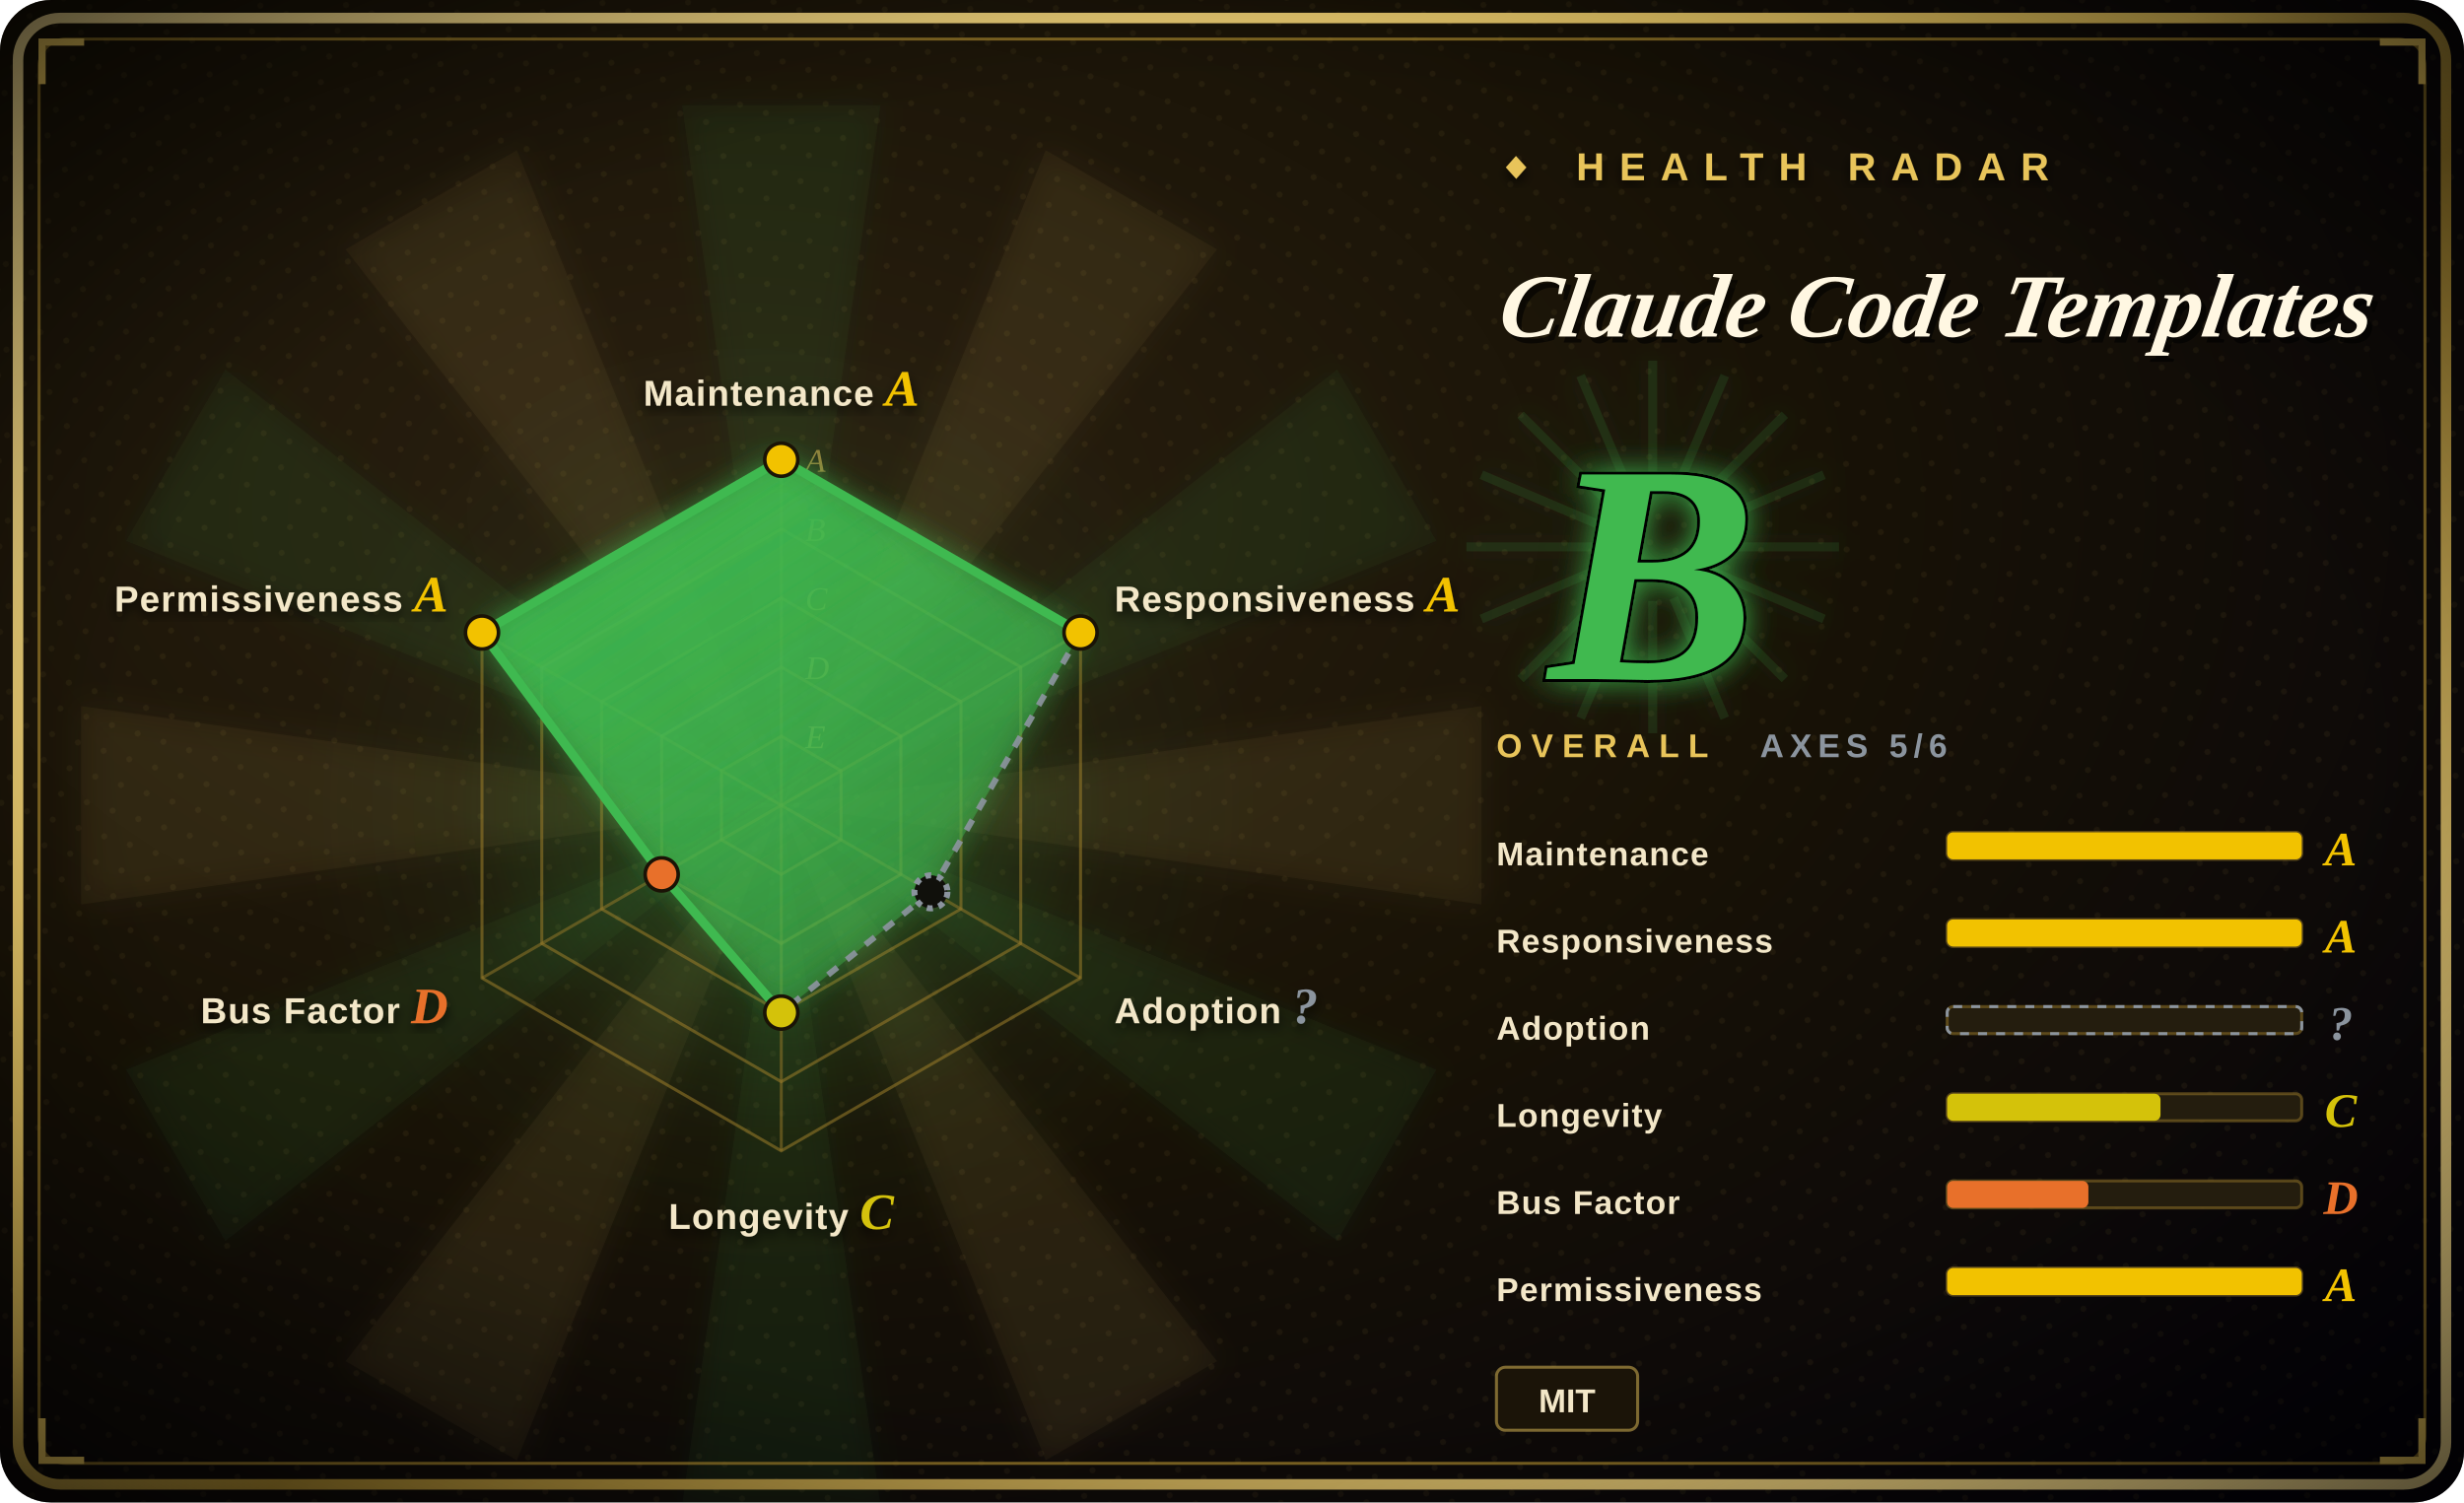
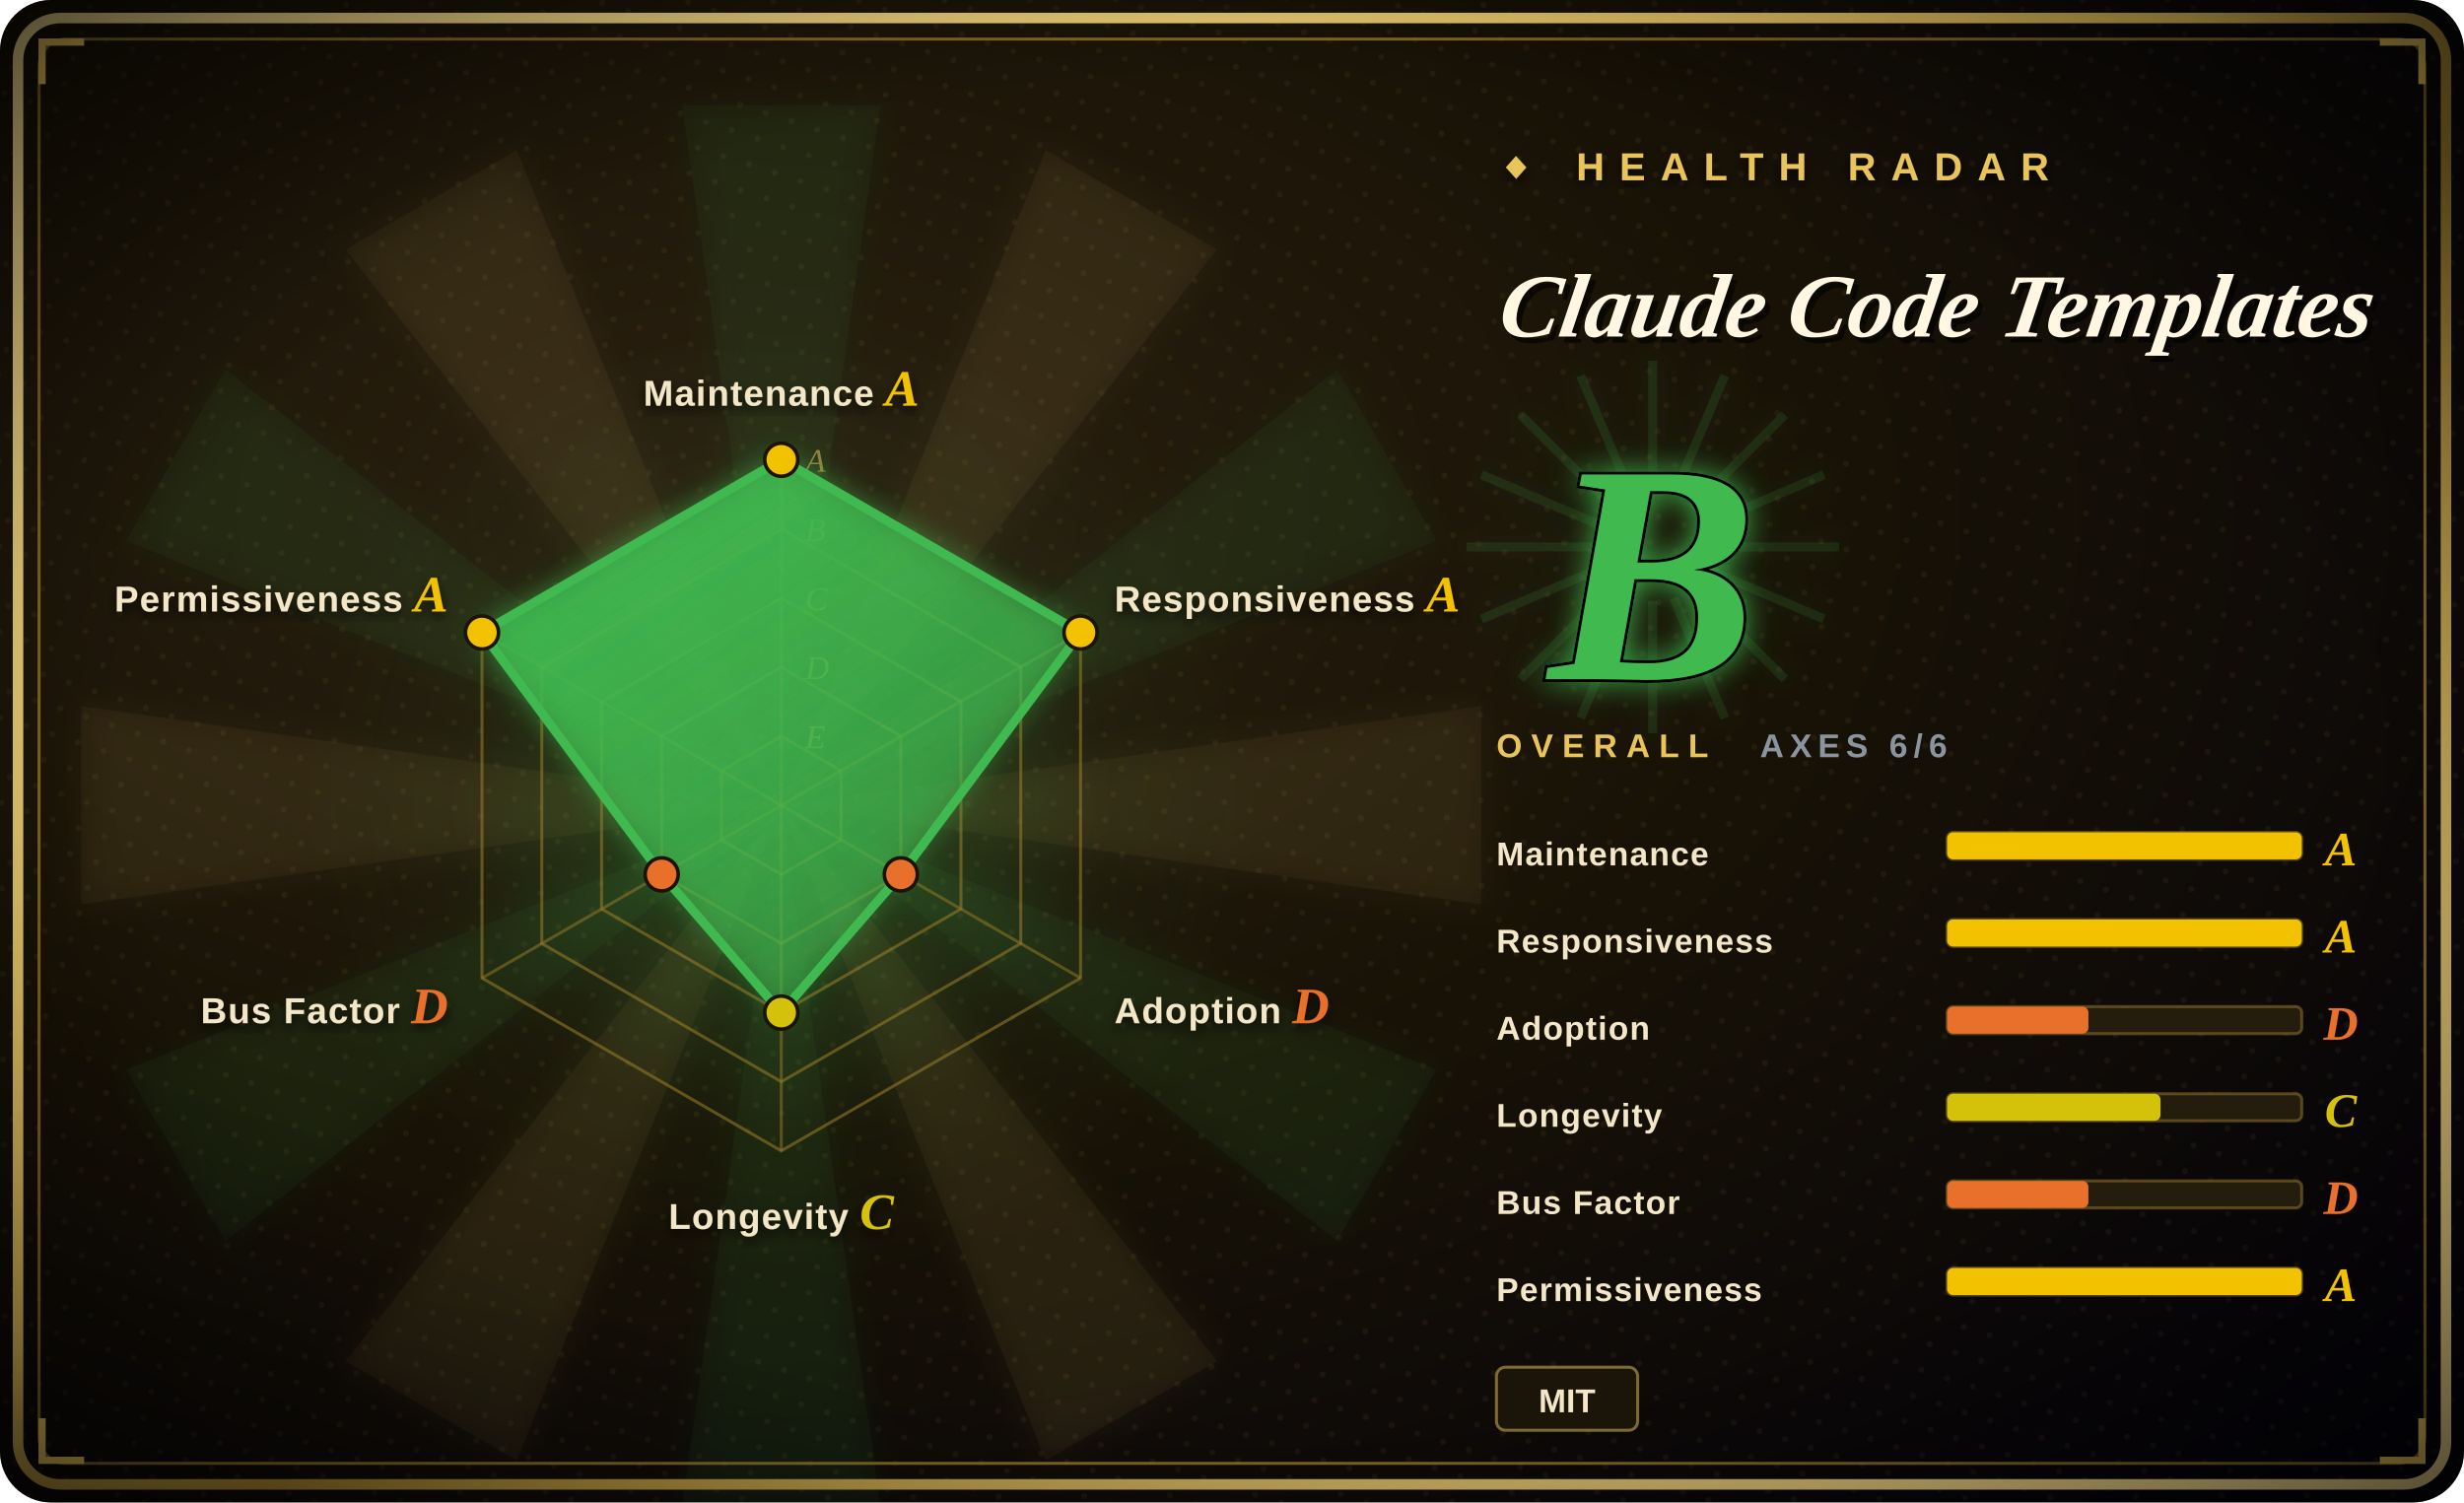
<svg xmlns="http://www.w3.org/2000/svg" width="820" height="500" viewBox="0 0 820 500">
  <defs>
    <radialGradient id="bg" cx="30%" cy="34%" r="90%">
      <stop offset="0%" stop-color="#2a2010" />
      <stop offset="48%" stop-color="#181206" />
      <stop offset="100%" stop-color="#05030a" />
    </radialGradient>
    <radialGradient id="vig" cx="50%" cy="50%" r="72%">
      <stop offset="62%" stop-color="#000000" stop-opacity="0" />
      <stop offset="100%" stop-color="#000000" stop-opacity="0.72" />
    </radialGradient>
    <linearGradient id="frame" x1="0" y1="0" x2="1" y2="1">
      <stop offset="0%" stop-color="#f6dd92" />
      <stop offset="45%" stop-color="#E8C45A" />
      <stop offset="55%" stop-color="#9c7d2a" />
      <stop offset="100%" stop-color="#f6dd92" />
    </linearGradient>
    <linearGradient id="poly" x1="0" y1="0" x2="0.7" y2="1">
      <stop offset="0%" stop-color="#3FB950" stop-opacity="0.92" />
      <stop offset="100%" stop-color="#3FB950" stop-opacity="0.34" />
    </linearGradient>
    <radialGradient id="halo" cx="50%" cy="50%" r="50%">
      <stop offset="0%" stop-color="#3FB950" stop-opacity="0.34" />
      <stop offset="68%" stop-color="#3FB950" stop-opacity="0.04" />
      <stop offset="100%" stop-color="#3FB950" stop-opacity="0" />
    </radialGradient>
    <filter id="glow" x="-60%" y="-60%" width="220%" height="220%">
      <feGaussianBlur stdDeviation="5" result="b" />
      <feMerge>
        <feMergeNode in="b" />
        <feMergeNode in="SourceGraphic" />
      </feMerge>
    </filter>
    <filter id="soft" x="-30%" y="-30%" width="160%" height="160%">
      <feDropShadow dx="0" dy="2" stdDeviation="2" flood-color="#000" flood-opacity="0.7" />
    </filter>
    <pattern id="halftone" width="9" height="9" patternUnits="userSpaceOnUse" patternTransform="rotate(18)">
      <circle cx="2" cy="2" r="1" fill="#E8C45A" fill-opacity="0.06" />
    </pattern>
  </defs>
  <rect width="820" height="500" rx="17" fill="url(#bg)" />
  <rect width="820" height="500" rx="17" fill="url(#halftone)" />
  <g opacity="0.5" filter="url(#glow)">
    <path d="M260,268 L493,235 L493,301 Z" fill="#E8C45A" fill-opacity="0.10" />
    <path d="M260,268 L478,356 L445,413 Z" fill="#3FB950" fill-opacity="0.10" />
    <path d="M260,268 L405,453 L348,486 Z" fill="#E8C45A" fill-opacity="0.10" />
    <path d="M260,268 L293,501 L227,501 Z" fill="#3FB950" fill-opacity="0.10" />
    <path d="M260,268 L172,486 L115,453 Z" fill="#E8C45A" fill-opacity="0.10" />
    <path d="M260,268 L75,413 L42,356 Z" fill="#3FB950" fill-opacity="0.10" />
    <path d="M260,268 L27,301 L27,235 Z" fill="#E8C45A" fill-opacity="0.10" />
    <path d="M260,268 L42,180 L75,123 Z" fill="#3FB950" fill-opacity="0.10" />
    <path d="M260,268 L115,83 L172,50 Z" fill="#E8C45A" fill-opacity="0.10" />
    <path d="M260,268 L227,35 L293,35 Z" fill="#3FB950" fill-opacity="0.10" />
    <path d="M260,268 L348,50 L405,83 Z" fill="#E8C45A" fill-opacity="0.10" />
    <path d="M260,268 L445,123 L478,180 Z" fill="#3FB950" fill-opacity="0.10" />
  </g>
  <circle cx="260" cy="268" r="161" fill="url(#halo)" />
  <rect x="6" y="6" width="808" height="488" rx="14" fill="none" stroke="url(#frame)" stroke-width="3.5" />
  <rect x="13" y="13" width="794" height="474" rx="9" fill="none" stroke="#9c7d2a" stroke-width="1" stroke-opacity="0.8" />
  <path d="M14,28 L14,14 L28,14" fill="none" stroke="#E8C45A" stroke-width="2.4" />
  <path d="M806,28 L806,14 L792,14" fill="none" stroke="#E8C45A" stroke-width="2.4" />
  <path d="M14,472 L14,486 L28,486" fill="none" stroke="#E8C45A" stroke-width="2.4" />
  <path d="M806,472 L806,486 L792,486" fill="none" stroke="#E8C45A" stroke-width="2.4" />
  <rect width="820" height="500" rx="17" fill="url(#vig)" />
  <polygon points="260.0,153.0 359.6,210.5 359.6,325.5 260.0,383.0 160.4,325.5 160.4,210.5" fill="none" stroke="#9c7d2a" stroke-opacity="0.55" stroke-width="1" />
  <polygon points="260.0,176.0 339.7,222.0 339.7,314.0 260.0,360.0 180.3,314.0 180.3,222.0" fill="none" stroke="#9c7d2a" stroke-opacity="0.55" stroke-width="1" />
  <polygon points="260.0,199.0 319.8,233.5 319.8,302.5 260.0,337.0 200.2,302.5 200.2,233.5" fill="none" stroke="#9c7d2a" stroke-opacity="0.55" stroke-width="1" />
  <polygon points="260.0,222.0 299.8,245.0 299.8,291.0 260.0,314.0 220.2,291.0 220.2,245.0" fill="none" stroke="#9c7d2a" stroke-opacity="0.55" stroke-width="1" />
  <polygon points="260.0,245.0 279.9,256.5 279.9,279.5 260.0,291.0 240.1,279.5 240.1,256.5" fill="none" stroke="#9c7d2a" stroke-opacity="0.55" stroke-width="1" />
  <line x1="260" y1="268" x2="260.0" y2="153.0" stroke="#9c7d2a" stroke-opacity="0.5" stroke-width="1" />
  <line x1="260" y1="268" x2="359.6" y2="210.5" stroke="#9c7d2a" stroke-opacity="0.5" stroke-width="1" />
  <line x1="260" y1="268" x2="359.6" y2="325.5" stroke="#9c7d2a" stroke-opacity="0.5" stroke-width="1" />
  <line x1="260" y1="268" x2="260.0" y2="383.0" stroke="#9c7d2a" stroke-opacity="0.5" stroke-width="1" />
  <line x1="260" y1="268" x2="160.4" y2="325.5" stroke="#9c7d2a" stroke-opacity="0.5" stroke-width="1" />
  <line x1="260" y1="268" x2="160.4" y2="210.5" stroke="#9c7d2a" stroke-opacity="0.5" stroke-width="1" />
  <text x="268" y="157.0" font-size="11" font-style="italic" fill="#E8C45A" fill-opacity="0.55" font-family="'Georgia','Times New Roman',serif">A</text>
  <text x="268" y="180.0" font-size="11" font-style="italic" fill="#E8C45A" fill-opacity="0.55" font-family="'Georgia','Times New Roman',serif">B</text>
  <text x="268" y="203.0" font-size="11" font-style="italic" fill="#E8C45A" fill-opacity="0.55" font-family="'Georgia','Times New Roman',serif">C</text>
  <text x="268" y="226.0" font-size="11" font-style="italic" fill="#E8C45A" fill-opacity="0.55" font-family="'Georgia','Times New Roman',serif">D</text>
  <text x="268" y="249.0" font-size="11" font-style="italic" fill="#E8C45A" fill-opacity="0.55" font-family="'Georgia','Times New Roman',serif">E</text>
-   <polygon points="260.0,153.0 359.6,210.5 309.8,296.8 260.0,337.0 220.2,291.0 160.4,210.5" fill="url(#poly)" filter="url(#glow)" />
+   <polygon points="260.0,153.0 359.6,210.5 299.8,291.0 260.0,337.0 220.2,291.0 160.4,210.5" fill="url(#poly)" filter="url(#glow)" />
  <line x1="260.0" y1="153.0" x2="359.6" y2="210.5" stroke="#3FB950" stroke-width="3" />
-   <line x1="359.6" y1="210.5" x2="309.8" y2="296.8" stroke="#8B949E" stroke-width="2" stroke-dasharray="4 4" stroke-opacity="0.92" />
-   <line x1="309.8" y1="296.8" x2="260.0" y2="337.0" stroke="#8B949E" stroke-width="2" stroke-dasharray="4 4" stroke-opacity="0.92" />
+   <line x1="359.6" y1="210.5" x2="299.8" y2="291.0" stroke="#3FB950" stroke-width="3" />
+   <line x1="299.8" y1="291.0" x2="260.0" y2="337.0" stroke="#3FB950" stroke-width="3" />
  <line x1="260.0" y1="337.0" x2="220.2" y2="291.0" stroke="#3FB950" stroke-width="3" />
  <line x1="220.2" y1="291.0" x2="160.4" y2="210.5" stroke="#3FB950" stroke-width="3" />
  <line x1="160.4" y1="210.5" x2="260.0" y2="153.0" stroke="#3FB950" stroke-width="3" />
  <circle cx="260.0" cy="153.0" r="5.5" fill="#F2C200" stroke="#1a1306" stroke-width="1.2" />
  <circle cx="359.6" cy="210.5" r="5.5" fill="#F2C200" stroke="#1a1306" stroke-width="1.2" />
-   <circle cx="309.8" cy="296.8" r="5.5" fill="#10100b" stroke="#8B949E" stroke-width="2" stroke-dasharray="2 2" />
+   <circle cx="299.8" cy="291.0" r="5.5" fill="#E8702A" stroke="#1a1306" stroke-width="1.2" />
  <circle cx="260.0" cy="337.0" r="5.5" fill="#D4C20A" stroke="#1a1306" stroke-width="1.2" />
  <circle cx="220.2" cy="291.0" r="5.5" fill="#E8702A" stroke="#1a1306" stroke-width="1.2" />
  <circle cx="160.4" cy="210.5" r="5.5" fill="#F2C200" stroke="#1a1306" stroke-width="1.2" />
  <text x="260.0" y="135.0" font-size="12" font-weight="900" fill="#f3e7c8" text-anchor="middle" font-family="'Arial Black','Helvetica Neue',Arial,sans-serif" letter-spacing="0.4" filter="url(#soft)">Maintenance <tspan fill="#F2C200" font-family="'Georgia','Times New Roman',serif" font-style="italic" font-size="17">A</tspan>
  </text>
  <text x="370.9" y="203.5" font-size="12" font-weight="900" fill="#f3e7c8" text-anchor="start" font-family="'Arial Black','Helvetica Neue',Arial,sans-serif" letter-spacing="0.4" filter="url(#soft)">Responsiveness <tspan fill="#F2C200" font-family="'Georgia','Times New Roman',serif" font-style="italic" font-size="17">A</tspan>
  </text>
-   <text x="370.9" y="340.5" font-size="12" font-weight="900" fill="#f3e7c8" text-anchor="start" font-family="'Arial Black','Helvetica Neue',Arial,sans-serif" letter-spacing="0.4" filter="url(#soft)">Adoption <tspan fill="#8B949E" font-family="'Georgia','Times New Roman',serif" font-style="italic" font-size="17">?</tspan>
+   <text x="370.9" y="340.5" font-size="12" font-weight="900" fill="#f3e7c8" text-anchor="start" font-family="'Arial Black','Helvetica Neue',Arial,sans-serif" letter-spacing="0.4" filter="url(#soft)">Adoption <tspan fill="#E8702A" font-family="'Georgia','Times New Roman',serif" font-style="italic" font-size="17">D</tspan>
  </text>
  <text x="260.0" y="409.0" font-size="12" font-weight="900" fill="#f3e7c8" text-anchor="middle" font-family="'Arial Black','Helvetica Neue',Arial,sans-serif" letter-spacing="0.4" filter="url(#soft)">Longevity <tspan fill="#D4C20A" font-family="'Georgia','Times New Roman',serif" font-style="italic" font-size="17">C</tspan>
  </text>
  <text x="149.1" y="340.5" font-size="12" font-weight="900" fill="#f3e7c8" text-anchor="end" font-family="'Arial Black','Helvetica Neue',Arial,sans-serif" letter-spacing="0.4" filter="url(#soft)">Bus Factor <tspan fill="#E8702A" font-family="'Georgia','Times New Roman',serif" font-style="italic" font-size="17">D</tspan>
  </text>
  <text x="149.1" y="203.5" font-size="12" font-weight="900" fill="#f3e7c8" text-anchor="end" font-family="'Arial Black','Helvetica Neue',Arial,sans-serif" letter-spacing="0.4" filter="url(#soft)">Permissiveness <tspan fill="#F2C200" font-family="'Georgia','Times New Roman',serif" font-style="italic" font-size="17">A</tspan>
  </text>
  <text x="498" y="60" font-size="13" letter-spacing="5" fill="#E8C45A" font-weight="900" font-family="'Arial Black','Helvetica Neue',Arial,sans-serif" filter="url(#soft)">◆ HEALTH RADAR</text>
  <g transform="translate(498,112) skewX(-9)">
    <text x="2" y="2" font-size="30" font-weight="900" font-style="italic" fill="#000" fill-opacity="0.6" font-family="'Georgia','Times New Roman',serif">Claude Code Templates</text>
    <text x="0" y="0" font-size="30" font-weight="900" font-style="italic" fill="#fff7e2" font-family="'Georgia','Times New Roman',serif">Claude Code Templates</text>
  </g>
  <line x1="498" y1="124" x2="648" y2="124" stroke="url(#frame)" stroke-width="2" />
  <g opacity="0.85" filter="url(#glow)">
    <line x1="568" y1="182" x2="612" y2="182" stroke="#3FB950" stroke-opacity="0.16" stroke-width="3" />
    <line x1="567" y1="189" x2="607" y2="206" stroke="#3FB950" stroke-opacity="0.16" stroke-width="3" />
    <line x1="563" y1="195" x2="594" y2="226" stroke="#3FB950" stroke-opacity="0.16" stroke-width="3" />
    <line x1="557" y1="199" x2="574" y2="239" stroke="#3FB950" stroke-opacity="0.16" stroke-width="3" />
    <line x1="550" y1="200" x2="550" y2="244" stroke="#3FB950" stroke-opacity="0.16" stroke-width="3" />
    <line x1="543" y1="199" x2="526" y2="239" stroke="#3FB950" stroke-opacity="0.16" stroke-width="3" />
    <line x1="537" y1="195" x2="506" y2="226" stroke="#3FB950" stroke-opacity="0.16" stroke-width="3" />
    <line x1="533" y1="189" x2="493" y2="206" stroke="#3FB950" stroke-opacity="0.16" stroke-width="3" />
    <line x1="532" y1="182" x2="488" y2="182" stroke="#3FB950" stroke-opacity="0.16" stroke-width="3" />
    <line x1="533" y1="175" x2="493" y2="158" stroke="#3FB950" stroke-opacity="0.16" stroke-width="3" />
    <line x1="537" y1="169" x2="506" y2="138" stroke="#3FB950" stroke-opacity="0.16" stroke-width="3" />
    <line x1="543" y1="165" x2="526" y2="125" stroke="#3FB950" stroke-opacity="0.16" stroke-width="3" />
    <line x1="550" y1="164" x2="550" y2="120" stroke="#3FB950" stroke-opacity="0.16" stroke-width="3" />
    <line x1="557" y1="165" x2="574" y2="125" stroke="#3FB950" stroke-opacity="0.16" stroke-width="3" />
    <line x1="563" y1="169" x2="594" y2="138" stroke="#3FB950" stroke-opacity="0.16" stroke-width="3" />
    <line x1="567" y1="175" x2="607" y2="158" stroke="#3FB950" stroke-opacity="0.16" stroke-width="3" />
  </g>
  <text x="550" y="226" font-size="104" font-weight="900" font-style="italic" text-anchor="middle" fill="#3FB950" stroke="#000" stroke-width="2" paint-order="stroke" font-family="'Georgia','Times New Roman',serif" filter="url(#glow)">B</text>
  <text x="498" y="252" font-size="11" letter-spacing="3" fill="#E8C45A" font-family="'Arial Black','Helvetica Neue',Arial,sans-serif" font-weight="900">OVERALL</text>
-   <text x="648" y="252" font-size="11" letter-spacing="2" fill="#8B949E" font-family="'Arial Black','Helvetica Neue',Arial,sans-serif" font-weight="900" text-anchor="end">AXES 5/6</text>
+   <text x="648" y="252" font-size="11" letter-spacing="2" fill="#8B949E" font-family="'Arial Black','Helvetica Neue',Arial,sans-serif" font-weight="900" text-anchor="end">AXES 6/6</text>
  <text x="498" y="288" font-size="11" font-weight="900" fill="#f3e7c8" font-family="'Arial Black','Helvetica Neue',Arial,sans-serif" letter-spacing="0.4">Maintenance</text>
  <rect x="648" y="277" width="118" height="9" rx="2" fill="#241d0e" stroke="#9c7d2a" stroke-opacity="0.5" />
  <rect x="648" y="277" width="118" height="9" rx="2" fill="#F2C200" />
  <text x="779" y="288" font-size="16" font-weight="900" font-style="italic" fill="#F2C200" font-family="'Georgia','Times New Roman',serif" text-anchor="middle">A</text>
  <text x="498" y="317" font-size="11" font-weight="900" fill="#f3e7c8" font-family="'Arial Black','Helvetica Neue',Arial,sans-serif" letter-spacing="0.4">Responsiveness</text>
  <rect x="648" y="306" width="118" height="9" rx="2" fill="#241d0e" stroke="#9c7d2a" stroke-opacity="0.5" />
  <rect x="648" y="306" width="118" height="9" rx="2" fill="#F2C200" />
  <text x="779" y="317" font-size="16" font-weight="900" font-style="italic" fill="#F2C200" font-family="'Georgia','Times New Roman',serif" text-anchor="middle">A</text>
  <text x="498" y="346" font-size="11" font-weight="900" fill="#f3e7c8" font-family="'Arial Black','Helvetica Neue',Arial,sans-serif" letter-spacing="0.4">Adoption</text>
  <rect x="648" y="335" width="118" height="9" rx="2" fill="#241d0e" stroke="#9c7d2a" stroke-opacity="0.5" />
-   <rect x="648" y="335" width="118" height="9" rx="2" fill="none" stroke="#8B949E" stroke-dasharray="3 3" />
-   <text x="779" y="346" font-size="16" font-weight="900" font-style="italic" fill="#8B949E" font-family="'Georgia','Times New Roman',serif" text-anchor="middle">?</text>
+   <rect x="648" y="335" width="47" height="9" rx="2" fill="#E8702A" />
+   <text x="779" y="346" font-size="16" font-weight="900" font-style="italic" fill="#E8702A" font-family="'Georgia','Times New Roman',serif" text-anchor="middle">D</text>
  <text x="498" y="375" font-size="11" font-weight="900" fill="#f3e7c8" font-family="'Arial Black','Helvetica Neue',Arial,sans-serif" letter-spacing="0.4">Longevity</text>
  <rect x="648" y="364" width="118" height="9" rx="2" fill="#241d0e" stroke="#9c7d2a" stroke-opacity="0.5" />
  <rect x="648" y="364" width="71" height="9" rx="2" fill="#D4C20A" />
  <text x="779" y="375" font-size="16" font-weight="900" font-style="italic" fill="#D4C20A" font-family="'Georgia','Times New Roman',serif" text-anchor="middle">C</text>
  <text x="498" y="404" font-size="11" font-weight="900" fill="#f3e7c8" font-family="'Arial Black','Helvetica Neue',Arial,sans-serif" letter-spacing="0.4">Bus Factor</text>
  <rect x="648" y="393" width="118" height="9" rx="2" fill="#241d0e" stroke="#9c7d2a" stroke-opacity="0.5" />
  <rect x="648" y="393" width="47" height="9" rx="2" fill="#E8702A" />
  <text x="779" y="404" font-size="16" font-weight="900" font-style="italic" fill="#E8702A" font-family="'Georgia','Times New Roman',serif" text-anchor="middle">D</text>
  <text x="498" y="433" font-size="11" font-weight="900" fill="#f3e7c8" font-family="'Arial Black','Helvetica Neue',Arial,sans-serif" letter-spacing="0.4">Permissiveness</text>
  <rect x="648" y="422" width="118" height="9" rx="2" fill="#241d0e" stroke="#9c7d2a" stroke-opacity="0.5" />
  <rect x="648" y="422" width="118" height="9" rx="2" fill="#F2C200" />
  <text x="779" y="433" font-size="16" font-weight="900" font-style="italic" fill="#F2C200" font-family="'Georgia','Times New Roman',serif" text-anchor="middle">A</text>
  <rect x="498" y="455" width="47" height="21" rx="3" fill="#1b1408" stroke="#E8C45A" stroke-opacity="0.5" />
  <text x="521.5" y="470" font-size="11" font-weight="700" fill="#f3e7c8" text-anchor="middle" font-family="'Arial Black','Helvetica Neue',Arial,sans-serif">MIT</text>
</svg>
